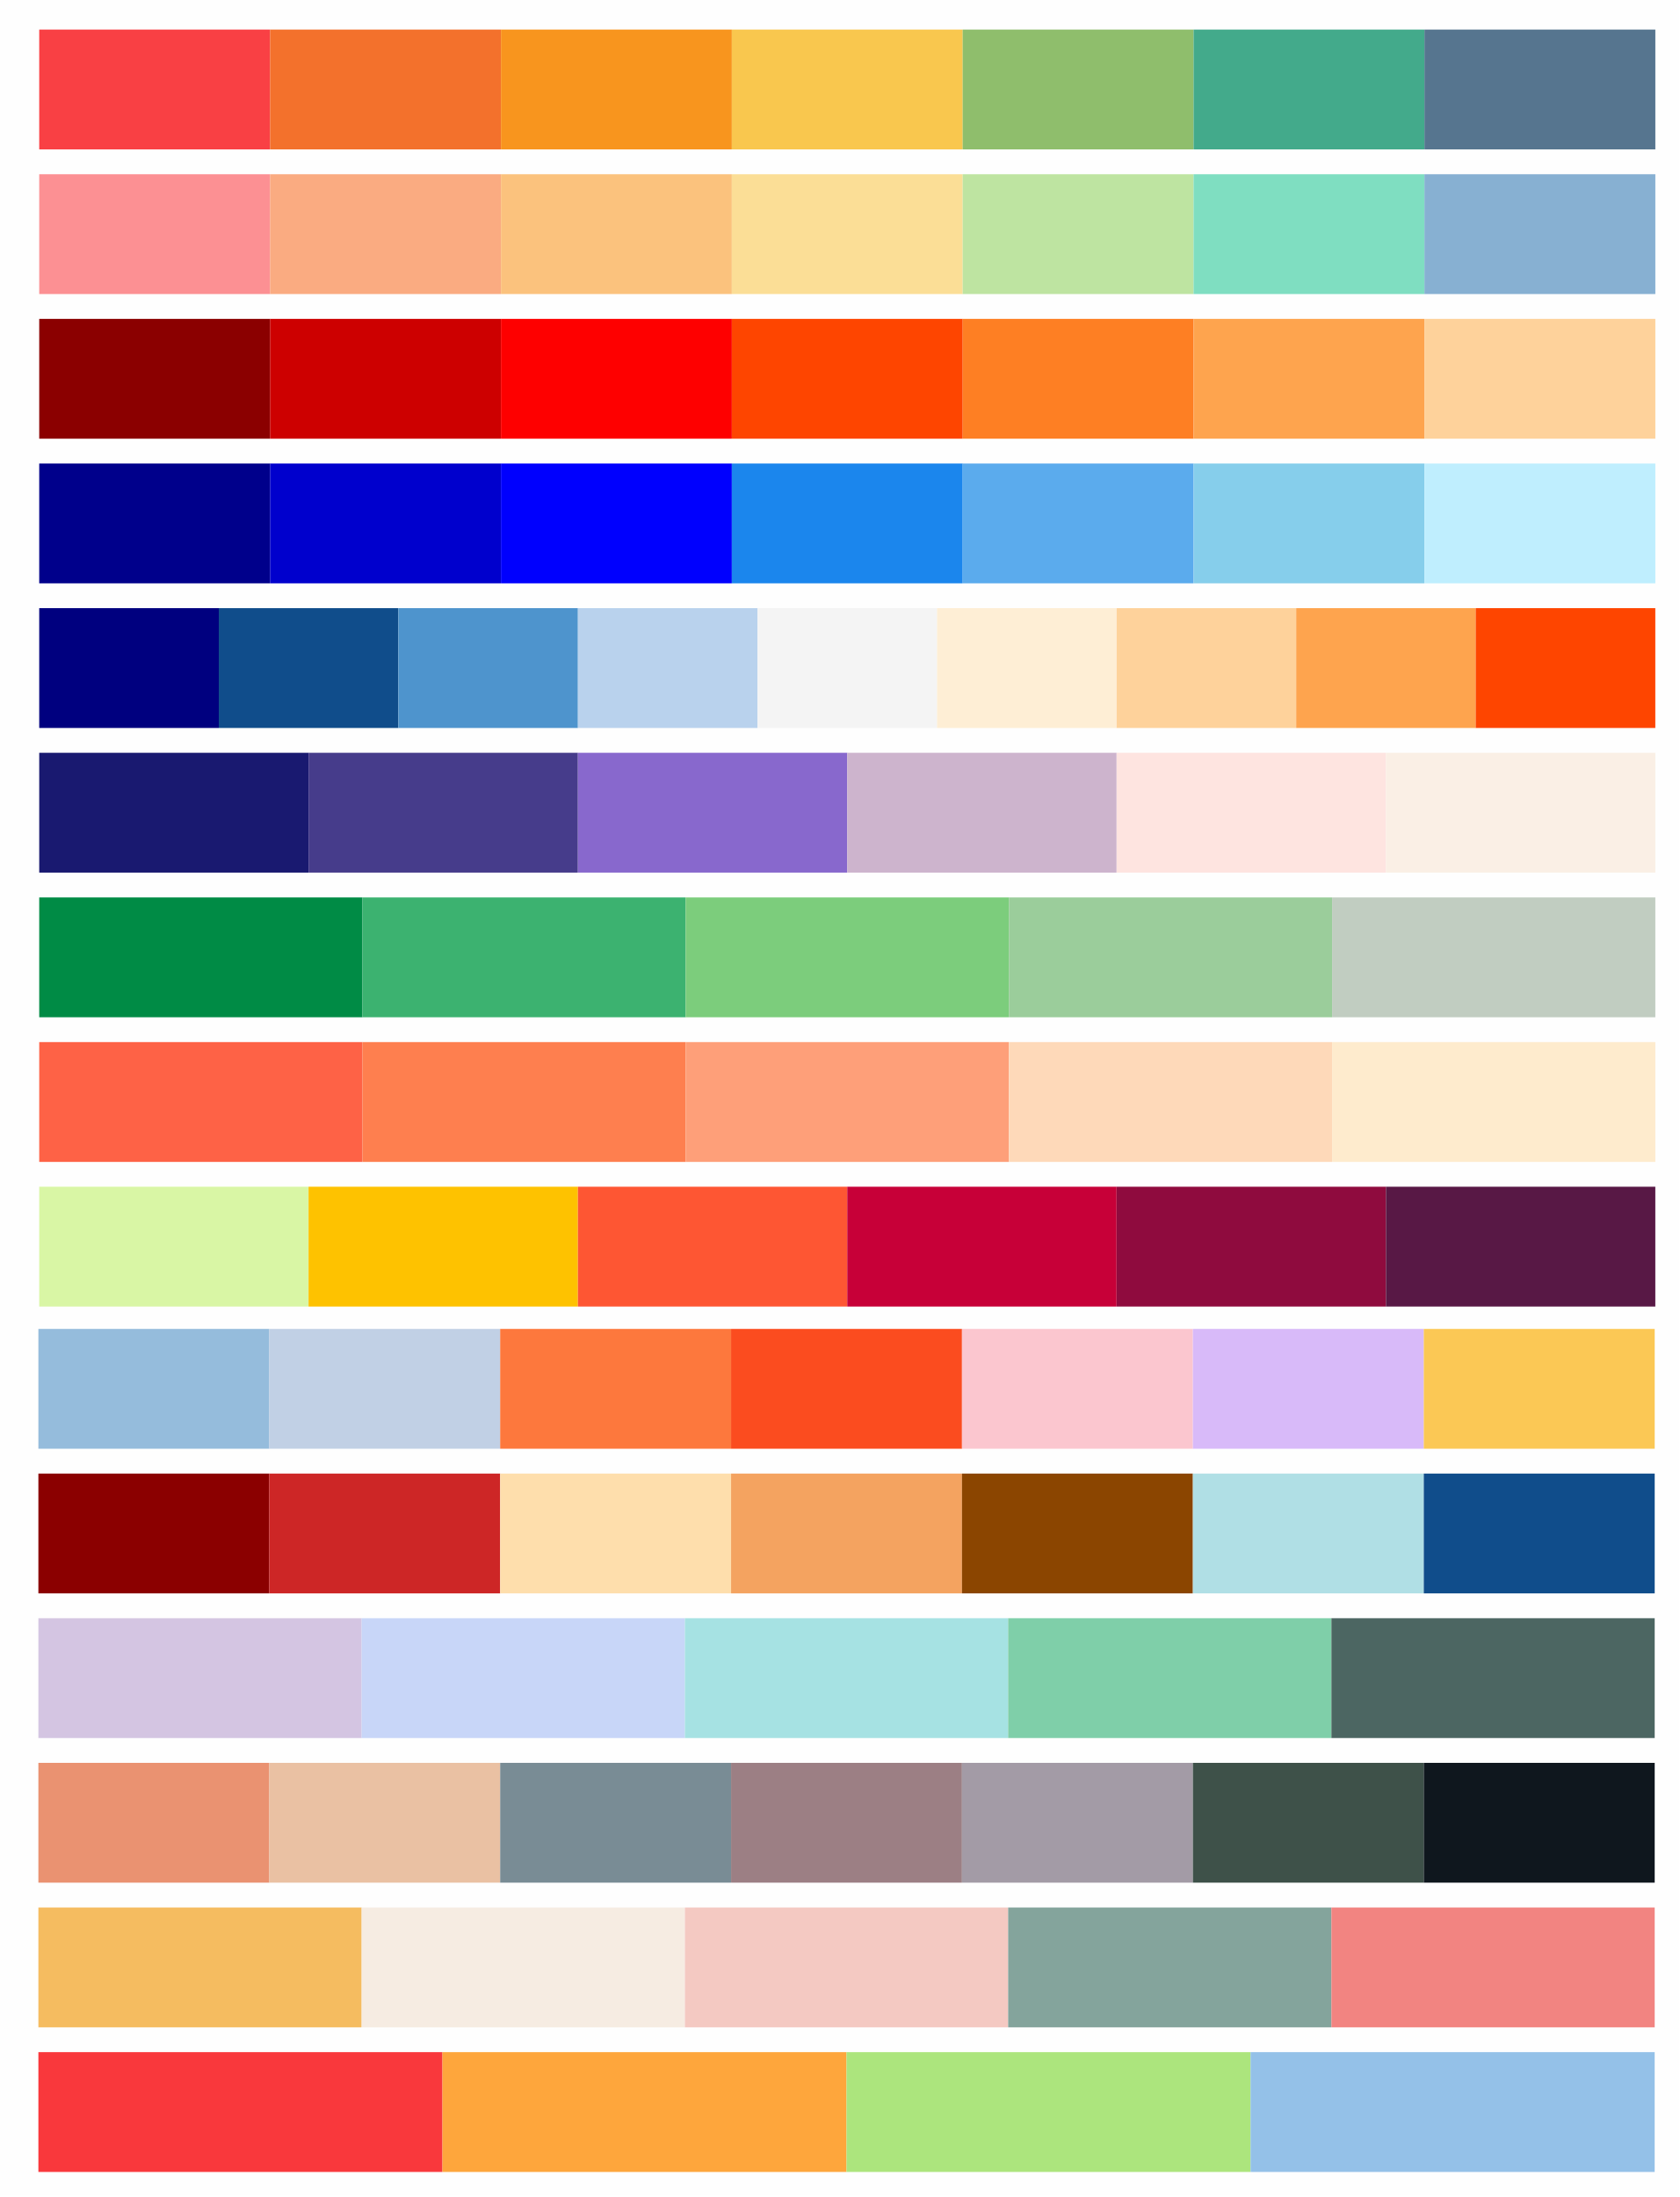
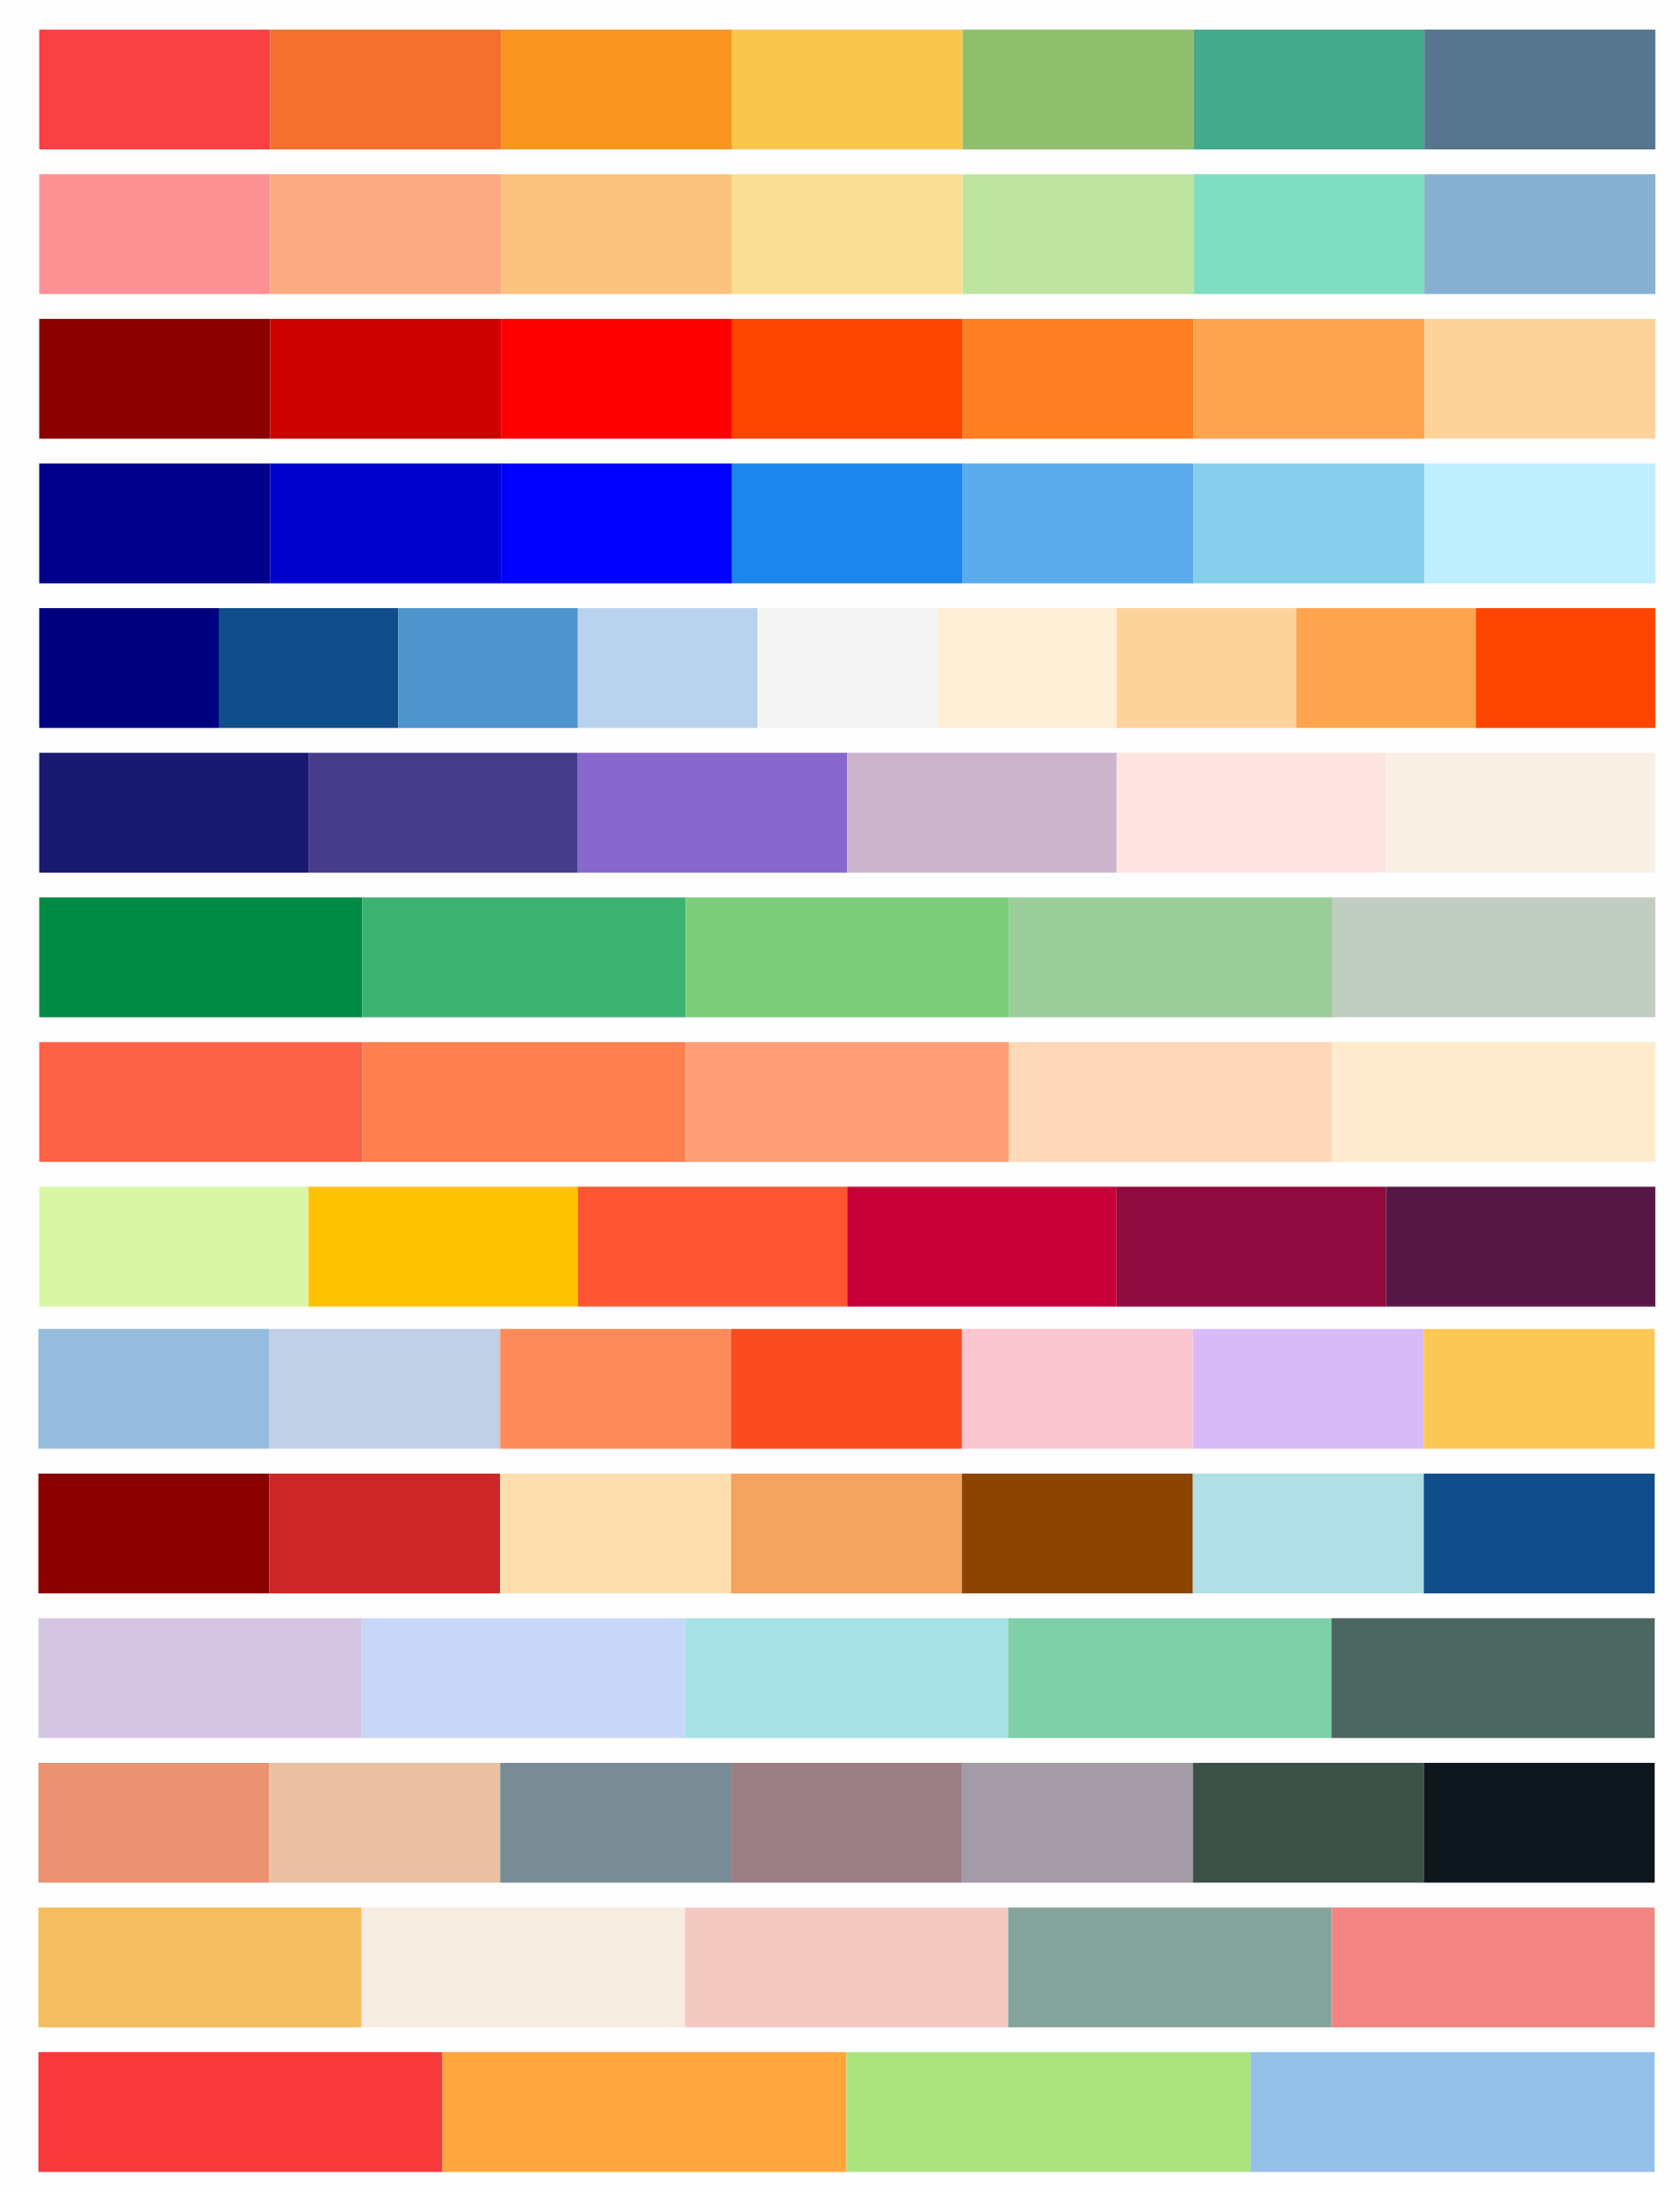
<svg xmlns="http://www.w3.org/2000/svg" width="100%" height="100%" viewBox="0 0 338 442" version="1.1" xml:space="preserve" style="fill-rule:evenodd;clip-rule:evenodd;stroke-linejoin:round;stroke-miterlimit:2;">
  <g id="Artboard1" transform="matrix(1.26245,0,0,1.64495,-99.6834,-16.3076)">
    <rect x="78.96" y="9.914" width="267.647" height="268.53" style="fill:none;" />
    <clipPath id="_clip1">
      <rect x="78.96" y="9.914" width="267.647" height="268.53" />
    </clipPath>
    <g clip-path="url(#_clip1)">
      <g id="surface1" transform="matrix(0.792112,0,0,0.607919,72.8163,4.4424)">
        <g transform="matrix(0.979849,0,0,1.55076,7.13334,6.20645e-15)">
          <rect x="0" y="0" width="354" height="291" style="fill:rgb(254,254,254);" />
        </g>
        <g transform="matrix(1.26345,0,0,1,-93.4231,14.9499)">
          <rect x="86.328" y="0" width="36.77" height="24.105" style="fill:rgb(249,64,68);fill-rule:nonzero;" />
        </g>
        <g transform="matrix(1.26345,0,0,1,-93.4231,14.9499)">
          <rect x="123.094" y="0" width="36.77" height="24.105" style="fill:rgb(243,113,44);fill-rule:nonzero;" />
        </g>
        <g transform="matrix(1.26345,0,0,1,-93.4231,14.9499)">
          <rect x="159.863" y="0" width="36.77" height="24.105" style="fill:rgb(248,149,30);fill-rule:nonzero;" />
        </g>
        <g transform="matrix(1.26345,0,0,1,-93.4231,14.9499)">
          <rect x="196.633" y="0" width="36.77" height="24.105" style="fill:rgb(249,199,78);fill-rule:nonzero;" />
        </g>
        <g transform="matrix(1.26345,0,0,1,-93.4231,14.9499)">
          <rect x="233.398" y="0" width="36.77" height="24.105" style="fill:rgb(143,190,108);fill-rule:nonzero;" />
        </g>
        <g transform="matrix(1.26345,0,0,1,-93.4231,14.9499)">
          <rect x="270.168" y="0" width="36.77" height="24.105" style="fill:rgb(67,170,139);fill-rule:nonzero;" />
        </g>
        <g transform="matrix(1.26345,0,0,1,-93.4231,14.9499)">
          <rect x="306.938" y="0" width="36.77" height="24.105" style="fill:rgb(86,117,143);fill-rule:nonzero;" />
        </g>
        <g transform="matrix(1.26345,0,0,1,-93.4231,14.9499)">
          <rect x="86.328" y="29.102" width="36.77" height="24.105" style="fill:rgb(252,144,147);fill-rule:nonzero;" />
        </g>
        <g transform="matrix(1.26345,0,0,1,-93.4231,14.9499)">
          <rect x="123.094" y="29.102" width="36.77" height="24.105" style="fill:rgb(250,171,129);fill-rule:nonzero;" />
        </g>
        <g transform="matrix(1.26345,0,0,1,-93.4231,14.9499)">
          <rect x="159.863" y="29.102" width="36.77" height="24.105" style="fill:rgb(251,194,125);fill-rule:nonzero;" />
        </g>
        <g transform="matrix(1.26345,0,0,1,-93.4231,14.9499)">
          <rect x="196.633" y="29.102" width="36.77" height="24.105" style="fill:rgb(251,222,150);fill-rule:nonzero;" />
        </g>
        <g transform="matrix(1.26345,0,0,1,-93.4231,14.9499)">
          <rect x="233.398" y="29.102" width="36.77" height="24.105" style="fill:rgb(190,228,161);fill-rule:nonzero;" />
        </g>
        <g transform="matrix(1.26345,0,0,1,-93.4231,14.9499)">
          <rect x="270.168" y="29.102" width="36.77" height="24.105" style="fill:rgb(127,222,193);fill-rule:nonzero;" />
        </g>
        <g transform="matrix(1.26345,0,0,1,-93.4231,14.9499)">
          <rect x="306.938" y="29.102" width="36.77" height="24.105" style="fill:rgb(135,176,210);fill-rule:nonzero;" />
        </g>
        <g transform="matrix(1.26345,0,0,1,-93.4231,14.9499)">
          <rect x="86.328" y="58.203" width="36.77" height="24.105" style="fill:rgb(139,0,0);fill-rule:nonzero;" />
        </g>
        <g transform="matrix(1.26345,0,0,1,-93.4231,14.9499)">
          <rect x="123.094" y="58.203" width="36.77" height="24.105" style="fill:rgb(205,0,0);fill-rule:nonzero;" />
        </g>
        <g transform="matrix(1.26345,0,0,1,-93.4231,14.9499)">
          <rect x="159.863" y="58.203" width="36.77" height="24.105" style="fill:rgb(254,0,0);fill-rule:nonzero;" />
        </g>
        <g transform="matrix(1.26345,0,0,1,-93.4231,14.9499)">
          <rect x="196.633" y="58.203" width="36.77" height="24.105" style="fill:rgb(254,69,0);fill-rule:nonzero;" />
        </g>
        <g transform="matrix(1.26345,0,0,1,-93.4231,14.9499)">
          <rect x="233.398" y="58.203" width="36.77" height="24.105" style="fill:rgb(254,127,35);fill-rule:nonzero;" />
        </g>
        <g transform="matrix(1.26345,0,0,1,-93.4231,14.9499)">
          <rect x="270.168" y="58.203" width="36.77" height="24.105" style="fill:rgb(254,164,78);fill-rule:nonzero;" />
        </g>
        <g transform="matrix(1.26345,0,0,1,-93.4231,14.9499)">
          <rect x="306.938" y="58.203" width="36.77" height="24.105" style="fill:rgb(254,210,155);fill-rule:nonzero;" />
        </g>
        <g transform="matrix(1.26345,0,0,1,-93.4231,14.9499)">
          <rect x="86.328" y="87.301" width="36.77" height="24.105" style="fill:rgb(0,0,139);fill-rule:nonzero;" />
        </g>
        <g transform="matrix(1.26345,0,0,1,-93.4231,14.9499)">
          <rect x="123.094" y="87.301" width="36.77" height="24.105" style="fill:rgb(0,0,205);fill-rule:nonzero;" />
        </g>
        <g transform="matrix(1.26345,0,0,1,-93.4231,14.9499)">
          <rect x="159.863" y="87.301" width="36.77" height="24.105" style="fill:rgb(0,0,254);fill-rule:nonzero;" />
        </g>
        <g transform="matrix(1.26345,0,0,1,-93.4231,14.9499)">
          <rect x="196.633" y="87.301" width="36.77" height="24.105" style="fill:rgb(27,134,237);fill-rule:nonzero;" />
        </g>
        <g transform="matrix(1.26345,0,0,1,-93.4231,14.9499)">
          <rect x="233.398" y="87.301" width="36.77" height="24.105" style="fill:rgb(91,171,237);fill-rule:nonzero;" />
        </g>
        <g transform="matrix(1.26345,0,0,1,-93.4231,14.9499)">
          <rect x="270.168" y="87.301" width="36.77" height="24.105" style="fill:rgb(134,206,235);fill-rule:nonzero;" />
        </g>
        <g transform="matrix(1.26345,0,0,1,-93.4231,14.9499)">
          <rect x="306.938" y="87.301" width="36.77" height="24.105" style="fill:rgb(191,238,254);fill-rule:nonzero;" />
        </g>
        <g transform="matrix(1.26345,0,0,1,-93.4231,14.9499)">
          <rect x="86.328" y="116.402" width="28.598" height="24.105" style="fill:rgb(0,0,127);fill-rule:nonzero;" />
        </g>
        <g transform="matrix(1.26345,0,0,1,-93.4231,14.9499)">
          <rect x="114.926" y="116.402" width="28.598" height="24.105" style="fill:rgb(16,77,139);fill-rule:nonzero;" />
        </g>
        <g transform="matrix(1.26345,0,0,1,-93.4231,14.9499)">
          <rect x="143.523" y="116.402" width="28.598" height="24.105" style="fill:rgb(78,148,205);fill-rule:nonzero;" />
        </g>
        <g transform="matrix(1.26345,0,0,1,-93.4231,14.9499)">
          <rect x="172.121" y="116.402" width="28.598" height="24.105" style="fill:rgb(185,210,237);fill-rule:nonzero;" />
        </g>
        <g transform="matrix(1.26345,0,0,1,-93.4231,14.9499)">
          <rect x="200.719" y="116.402" width="28.598" height="24.105" style="fill:rgb(244,244,244);fill-rule:nonzero;" />
        </g>
        <g transform="matrix(1.26345,0,0,1,-93.4231,14.9499)">
          <rect x="229.316" y="116.402" width="28.598" height="24.105" style="fill:rgb(254,238,213);fill-rule:nonzero;" />
        </g>
        <g transform="matrix(1.26345,0,0,1,-93.4231,14.9499)">
          <rect x="257.914" y="116.402" width="28.598" height="24.105" style="fill:rgb(254,210,155);fill-rule:nonzero;" />
        </g>
        <g transform="matrix(1.26345,0,0,1,-93.4231,14.9499)">
          <rect x="286.512" y="116.402" width="28.598" height="24.105" style="fill:rgb(254,164,78);fill-rule:nonzero;" />
        </g>
        <g transform="matrix(1.26345,0,0,1,-93.4231,14.9499)">
          <rect x="315.105" y="116.402" width="28.598" height="24.105" style="fill:rgb(254,69,0);fill-rule:nonzero;" />
        </g>
        <g transform="matrix(1.26345,0,0,1,-93.4231,14.9499)">
          <rect x="86.328" y="145.5" width="42.895" height="24.105" style="fill:rgb(25,25,112);fill-rule:nonzero;" />
        </g>
        <g transform="matrix(1.26345,0,0,1,-93.4231,14.9499)">
          <rect x="129.223" y="145.5" width="42.895" height="24.105" style="fill:rgb(70,60,139);fill-rule:nonzero;" />
        </g>
        <g transform="matrix(1.26345,0,0,1,-93.4231,14.9499)">
          <rect x="172.121" y="145.5" width="42.895" height="24.105" style="fill:rgb(136,104,205);fill-rule:nonzero;" />
        </g>
        <g transform="matrix(1.26345,0,0,1,-93.4231,14.9499)">
          <rect x="215.016" y="145.5" width="42.895" height="24.105" style="fill:rgb(205,180,205);fill-rule:nonzero;" />
        </g>
        <g transform="matrix(1.26345,0,0,1,-93.4231,14.9499)">
          <rect x="257.914" y="145.5" width="42.895" height="24.105" style="fill:rgb(254,228,224);fill-rule:nonzero;" />
        </g>
        <g transform="matrix(1.26345,0,0,1,-93.4231,14.9499)">
          <rect x="300.809" y="145.5" width="42.895" height="24.105" style="fill:rgb(250,239,229);fill-rule:nonzero;" />
        </g>
        <g transform="matrix(1.26345,0,0,1,-93.4231,14.9499)">
          <rect x="86.328" y="174.602" width="51.477" height="24.105" style="fill:rgb(0,139,69);fill-rule:nonzero;" />
        </g>
        <g transform="matrix(1.26345,0,0,1,-93.4231,14.9499)">
          <rect x="137.801" y="174.602" width="51.477" height="24.105" style="fill:rgb(60,178,112);fill-rule:nonzero;" />
        </g>
        <g transform="matrix(1.26345,0,0,1,-93.4231,14.9499)">
          <rect x="189.277" y="174.602" width="51.477" height="24.105" style="fill:rgb(124,205,124);fill-rule:nonzero;" />
        </g>
        <g transform="matrix(1.26345,0,0,1,-93.4231,14.9499)">
          <rect x="240.754" y="174.602" width="51.477" height="24.105" style="fill:rgb(155,205,155);fill-rule:nonzero;" />
        </g>
        <g transform="matrix(1.26345,0,0,1,-93.4231,14.9499)">
          <rect x="292.23" y="174.602" width="51.477" height="24.105" style="fill:rgb(193,205,193);fill-rule:nonzero;" />
        </g>
        <g transform="matrix(1.26345,0,0,1,-93.4231,14.9499)">
          <rect x="86.328" y="203.703" width="51.477" height="24.105" style="fill:rgb(254,98,70);fill-rule:nonzero;" />
        </g>
        <g transform="matrix(1.26345,0,0,1,-93.4231,14.9499)">
          <rect x="137.801" y="203.703" width="51.477" height="24.105" style="fill:rgb(254,127,79);fill-rule:nonzero;" />
        </g>
        <g transform="matrix(1.26345,0,0,1,-93.4231,14.9499)">
          <rect x="189.277" y="203.703" width="51.477" height="24.105" style="fill:rgb(254,159,121);fill-rule:nonzero;" />
        </g>
        <g transform="matrix(1.26345,0,0,1,-93.4231,14.9499)">
          <rect x="240.754" y="203.703" width="51.477" height="24.105" style="fill:rgb(254,217,185);fill-rule:nonzero;" />
        </g>
        <g transform="matrix(1.26345,0,0,1,-93.4231,14.9499)">
          <rect x="292.23" y="203.703" width="51.477" height="24.105" style="fill:rgb(254,235,205);fill-rule:nonzero;" />
        </g>
        <g transform="matrix(1.26345,0,0,1,-93.4231,14.9499)">
          <rect x="86.328" y="232.801" width="42.895" height="24.105" style="fill:rgb(217,246,165);fill-rule:nonzero;" />
        </g>
        <g transform="matrix(1.26345,0,0,1,-93.4231,14.9499)">
          <rect x="129.223" y="232.801" width="42.895" height="24.105" style="fill:rgb(254,194,0);fill-rule:nonzero;" />
        </g>
        <g transform="matrix(1.26345,0,0,1,-93.4231,14.9499)">
          <rect x="172.121" y="232.801" width="42.895" height="24.105" style="fill:rgb(254,86,51);fill-rule:nonzero;" />
        </g>
        <g transform="matrix(1.26345,0,0,1,-93.4231,14.9499)">
          <rect x="215.016" y="232.801" width="42.895" height="24.105" style="fill:rgb(199,0,56);fill-rule:nonzero;" />
        </g>
        <g transform="matrix(1.26345,0,0,1,-93.4231,14.9499)">
          <rect x="257.914" y="232.801" width="42.895" height="24.105" style="fill:rgb(143,11,62);fill-rule:nonzero;" />
        </g>
        <g transform="matrix(1.26345,0,0,1,-93.4231,14.9499)">
          <rect x="300.809" y="232.801" width="42.895" height="24.105" style="fill:rgb(88,24,69);fill-rule:nonzero;" />
        </g>
        <g transform="matrix(1.2636,0,0,1,-93.6032,276.357)">
          <rect x="86.328" y="0" width="36.77" height="24.105" style="fill:rgb(149,188,220);" />
        </g>
        <g transform="matrix(1.2636,0,0,1,-93.6032,276.357)">
          <rect x="123.094" y="0" width="36.77" height="24.105" style="fill:rgb(193,208,229);" />
        </g>
        <g transform="matrix(1.2636,0,0,1,-93.6032,276.357)">
-           <rect x="159.863" y="0" width="36.77" height="24.105" style="fill:rgb(253,120,61);" />
+           <rect x="159.863" y="0" width="36.77" height="24.105" style="fill:rgb(254,139,90);" />
        </g>
        <g transform="matrix(1.2636,0,0,1,-93.6032,276.357)">
          <rect x="196.633" y="0" width="36.77" height="24.105" style="fill:rgb(251,76,31);" />
        </g>
        <g transform="matrix(1.2636,0,0,1,-93.6032,276.357)">
          <rect x="233.398" y="0" width="36.77" height="24.105" style="fill:rgb(251,198,207);" />
        </g>
        <g transform="matrix(1.2636,0,0,1,-93.6032,276.357)">
          <rect x="270.168" y="0" width="36.77" height="24.105" style="fill:rgb(216,186,249);" />
        </g>
        <g transform="matrix(1.2636,0,0,1,-93.6032,276.357)">
          <rect x="306.938" y="0" width="36.77" height="24.105" style="fill:rgb(251,200,85);" />
        </g>
        <g transform="matrix(1.2636,0,0,1,-93.6032,276.357)">
          <rect x="86.328" y="29.102" width="36.77" height="24.105" style="fill:rgb(139,0,0);" />
        </g>
        <g transform="matrix(1.2636,0,0,1,-93.6032,276.357)">
          <rect x="123.094" y="29.102" width="36.77" height="24.105" style="fill:rgb(205,38,38);" />
        </g>
        <g transform="matrix(1.2636,0,0,1,-93.6032,276.357)">
          <rect x="159.863" y="29.102" width="36.77" height="24.105" style="fill:rgb(254,222,172);" />
        </g>
        <g transform="matrix(1.2636,0,0,1,-93.6032,276.357)">
          <rect x="196.633" y="29.102" width="36.77" height="24.105" style="fill:rgb(244,163,96);" />
        </g>
        <g transform="matrix(1.2636,0,0,1,-93.6032,276.357)">
          <rect x="233.398" y="29.102" width="36.77" height="24.105" style="fill:rgb(139,69,0);" />
        </g>
        <g transform="matrix(1.2636,0,0,1,-93.6032,276.357)">
          <rect x="270.168" y="29.102" width="36.77" height="24.105" style="fill:rgb(176,223,229);" />
        </g>
        <g transform="matrix(1.2636,0,0,1,-93.6032,276.357)">
          <rect x="306.938" y="29.102" width="36.77" height="24.105" style="fill:rgb(16,77,139);" />
        </g>
        <g transform="matrix(1.2636,0,0,1,-93.6032,276.357)">
          <rect x="86.328" y="58.203" width="51.477" height="24.105" style="fill:rgb(212,197,226);" />
        </g>
        <g transform="matrix(1.2636,0,0,1,-93.6032,276.357)">
          <rect x="137.801" y="58.203" width="51.477" height="24.105" style="fill:rgb(200,214,248);" />
        </g>
        <g transform="matrix(1.2636,0,0,1,-93.6032,276.357)">
          <rect x="189.277" y="58.203" width="51.477" height="24.105" style="fill:rgb(166,226,227);" />
        </g>
        <g transform="matrix(1.2636,0,0,1,-93.6032,276.357)">
          <rect x="240.754" y="58.203" width="51.477" height="24.105" style="fill:rgb(127,207,169);" />
        </g>
        <g transform="matrix(1.2636,0,0,1,-93.6032,276.357)">
          <rect x="292.23" y="58.203" width="51.477" height="24.105" style="fill:rgb(76,102,98);" />
        </g>
        <g transform="matrix(1.2636,0,0,1,-93.6032,276.357)">
          <rect x="86.328" y="87.301" width="36.77" height="24.105" style="fill:rgb(234,146,113);" />
        </g>
        <g transform="matrix(1.2636,0,0,1,-93.6032,276.357)">
          <rect x="123.094" y="87.301" width="36.77" height="24.105" style="fill:rgb(234,193,163);" />
        </g>
        <g transform="matrix(1.2636,0,0,1,-93.6032,276.357)">
          <rect x="159.863" y="87.301" width="36.77" height="24.105" style="fill:rgb(121,140,149);" />
        </g>
        <g transform="matrix(1.2636,0,0,1,-93.6032,276.357)">
          <rect x="196.633" y="87.301" width="36.77" height="24.105" style="fill:rgb(156,127,132);" />
        </g>
        <g transform="matrix(1.2636,0,0,1,-93.6032,276.357)">
          <rect x="233.398" y="87.301" width="36.77" height="24.105" style="fill:rgb(163,155,166);" />
        </g>
        <g transform="matrix(1.2636,0,0,1,-93.6032,276.357)">
          <rect x="270.168" y="87.301" width="36.77" height="24.105" style="fill:rgb(62,81,73);" />
        </g>
        <g transform="matrix(1.2636,0,0,1,-93.6032,276.357)">
          <rect x="306.938" y="87.301" width="36.77" height="24.105" style="fill:rgb(15,23,30);" />
        </g>
        <g transform="matrix(1.2636,0,0,1,-93.6032,276.357)">
          <rect x="86.328" y="116.402" width="51.477" height="24.105" style="fill:rgb(245,188,96);" />
        </g>
        <g transform="matrix(1.2636,0,0,1,-93.6032,276.357)">
          <rect x="137.801" y="116.402" width="51.477" height="24.105" style="fill:rgb(246,236,226);" />
        </g>
        <g transform="matrix(1.2636,0,0,1,-93.6032,276.357)">
          <rect x="189.277" y="116.402" width="51.477" height="24.105" style="fill:rgb(244,201,194);" />
        </g>
        <g transform="matrix(1.2636,0,0,1,-93.6032,276.357)">
          <rect x="240.754" y="116.402" width="51.477" height="24.105" style="fill:rgb(132,164,156);" />
        </g>
        <g transform="matrix(1.2636,0,0,1,-93.6032,276.357)">
          <rect x="292.23" y="116.402" width="51.477" height="24.105" style="fill:rgb(242,132,129);" />
        </g>
        <g transform="matrix(1.2636,0,0,1,-93.6032,276.357)">
          <rect x="86.328" y="145.5" width="64.344" height="24.105" style="fill:rgb(249,56,60);" />
        </g>
        <g transform="matrix(1.2636,0,0,1,-93.6032,276.357)">
          <rect x="150.672" y="145.5" width="64.344" height="24.105" style="fill:rgb(254,166,60);" />
        </g>
        <g transform="matrix(1.2636,0,0,1,-93.6032,276.357)">
          <rect x="215.016" y="145.5" width="64.344" height="24.105" style="fill:rgb(172,229,125);" />
        </g>
        <g transform="matrix(1.2636,0,0,1,-93.6032,276.357)">
          <rect x="279.359" y="145.5" width="64.344" height="24.105" style="fill:rgb(148,193,232);" />
        </g>
      </g>
    </g>
  </g>
</svg>
